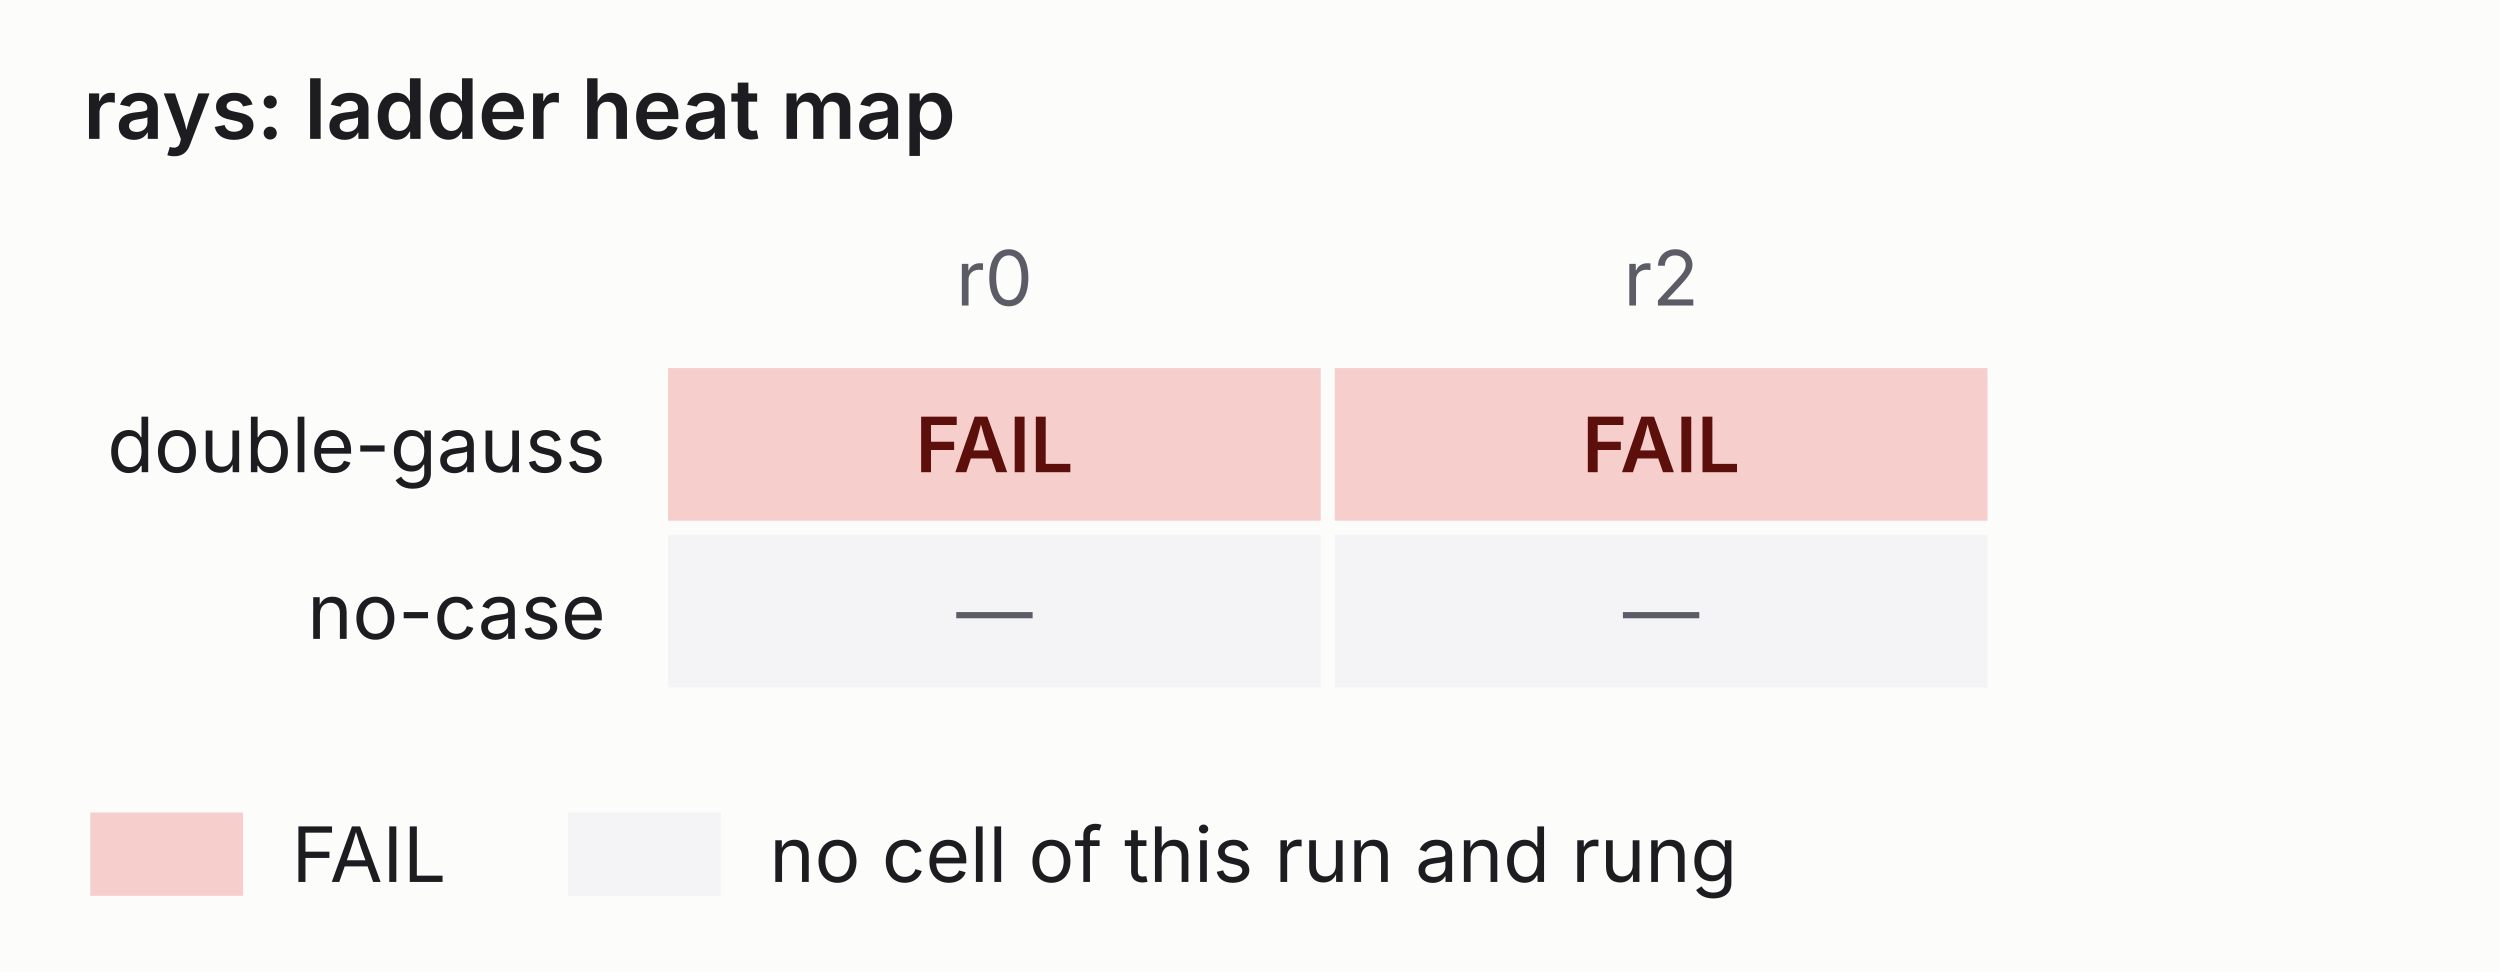
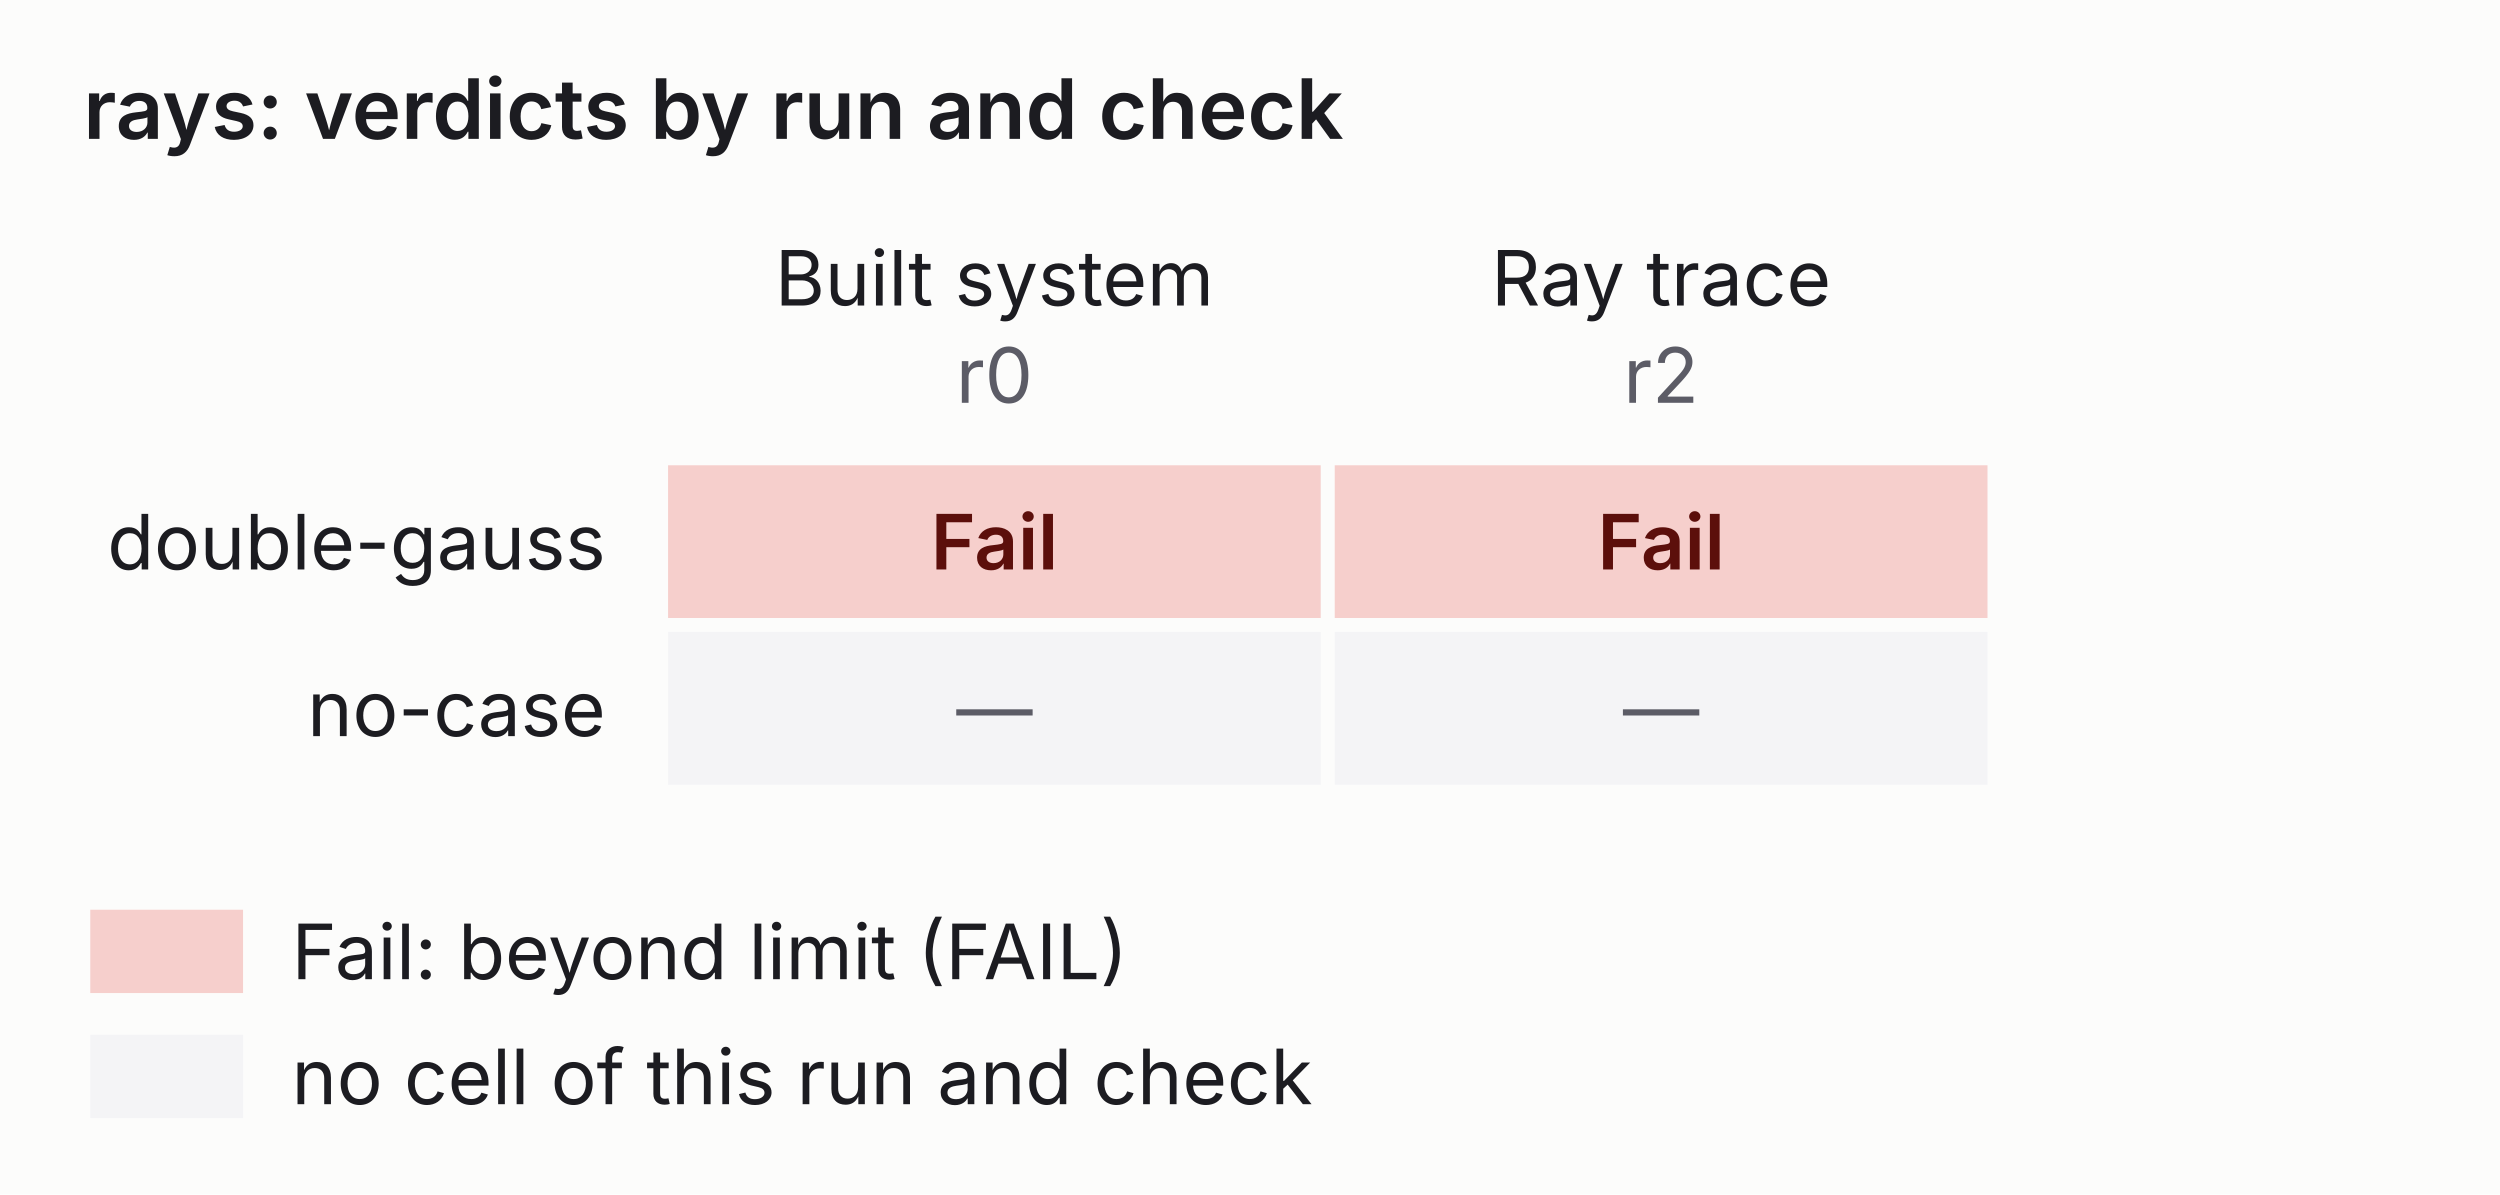
- <svg xmlns="http://www.w3.org/2000/svg" class="lvc" width="360" height="140" viewBox="0 0 360 140" role="img">
+ <svg xmlns="http://www.w3.org/2000/svg" class="lvc" width="360" height="172" viewBox="0 0 360 172" role="img">
  <style>.lvc{font:11px system-ui,-apple-system,'Segoe UI',sans-serif}
.lvc .bg{fill:#fcfcfb}
.lvc text{fill:#1c1c21}
.lvc text.muted{fill:#5c5c66}
.lvc text.head{font-weight:600;font-size:12px}
.lvc .grid{stroke:#e6e6ea;stroke-width:1}
.lvc .axis{stroke:#8a8a94;stroke-width:1}
.lvc .line{fill:none;stroke-width:2;stroke-linejoin:round;stroke-linecap:round}
.lvc .dash{stroke-dasharray:6 4}
.lvc .dot{stroke:#fcfcfb;stroke-width:1.5}
.lvc .band{fill:#eda100;fill-opacity:.16;stroke:#c98500;stroke-width:1;stroke-dasharray:2 3}
.lvc .zeroline{stroke:#5c5c66;stroke-width:1}
.lvc .gate{stroke:#d03b3b;stroke-width:1.5;stroke-dasharray:5 3;fill:none}
.lvc .bar{fill:#2a78d6}
.lvc .ring{fill:#fcfcfb;stroke:#2a78d6;stroke-width:2}
.lvc .none{stroke:#8a8a94;stroke-width:2}
.lvc .cell{stroke:#fcfcfb;stroke-width:2}
.lvc .cell.empty{fill:#f4f4f6}
.lvc text.vt{font-weight:600;text-anchor:middle}
.lvc .s0{stroke:#2a78d6}
.lvc .dot.s0{fill:#2a78d6}
.lvc .s1{stroke:#e2622d}
.lvc .dot.s1{fill:#e2622d}
.lvc .s2{stroke:#16996a}
.lvc .dot.s2{fill:#16996a}
.lvc .s3{stroke:#b47b00}
.lvc .dot.s3{fill:#b47b00}
.lvc .s4{stroke:#cf5f8e}
.lvc .dot.s4{fill:#cf5f8e}
.lvc .s5{stroke:#008300}
.lvc .dot.s5{fill:#008300}
.lvc .s6{stroke:#6250d6}
.lvc .dot.s6{fill:#6250d6}
.lvc .s7{stroke:#e34948}
.lvc .dot.s7{fill:#e34948}
.lvc .sx{stroke:#8a8a94}
.lvc .dot.sx{fill:#8a8a94}
.lvc .v-PASS{fill:#cdebcd}
.lvc text.t-PASS{fill:#0b3d0b}
.lvc .v-FLOOR{fill:#e3f2dc}
.lvc text.t-FLOOR{fill:#24451a}
.lvc .v-FAIL{fill:#f6cfcc}
.lvc text.t-FAIL{fill:#5c0f0b}
.lvc .v-ERROR{fill:#e9b7b3}
.lvc text.t-ERROR{fill:#4a0906}
.lvc .v-ATTENTION{fill:#fbe5ad}
.lvc text.t-ATTENTION{fill:#4a3600}
.lvc .v-RECORDED{fill:#e3e3ea}
.lvc text.t-RECORDED{fill:#2c2c33}
.lvc .v-UNSUPPORTED{fill:#ededf1}
.lvc text.t-UNSUPPORTED{fill:#45454e}
.lvc .v-BLOCKED{fill:#d9d9e1}
.lvc text.t-BLOCKED{fill:#2c2c33}
@media (prefers-color-scheme:dark){
.lvc .bg{fill:#1a1a19}
.lvc text{fill:#e7e7ec}
.lvc text.muted{fill:#a3a3ad}
.lvc .grid{stroke:#2e2e34}
.lvc .axis{stroke:#6b6b75}
.lvc .dot{stroke:#1a1a19}
.lvc .band{fill:#c98500;fill-opacity:.22;stroke:#eda100}
.lvc .zeroline{stroke:#a3a3ad}
.lvc .gate{stroke:#e66767}
.lvc .bar{fill:#3987e5}
.lvc .ring{fill:#1a1a19;stroke:#3987e5}
.lvc .none{stroke:#6b6b75}
.lvc .cell{stroke:#1a1a19}
.lvc .cell.empty{fill:#222226}
.lvc .s0{stroke:#3987e5}
.lvc .dot.s0{fill:#3987e5}
.lvc .s1{stroke:#d95926}
.lvc .dot.s1{fill:#d95926}
.lvc .s2{stroke:#199e70}
.lvc .dot.s2{fill:#199e70}
.lvc .s3{stroke:#c98500}
.lvc .dot.s3{fill:#c98500}
.lvc .s4{stroke:#d55181}
.lvc .dot.s4{fill:#d55181}
.lvc .s5{stroke:#008300}
.lvc .dot.s5{fill:#008300}
.lvc .s6{stroke:#9085e9}
.lvc .dot.s6{fill:#9085e9}
.lvc .s7{stroke:#e66767}
.lvc .dot.s7{fill:#e66767}
.lvc .sx{stroke:#6b6b75}
.lvc .dot.sx{fill:#6b6b75}
.lvc .v-PASS{fill:#1d4a22}
.lvc text.t-PASS{fill:#d9f2d9}
.lvc .v-FLOOR{fill:#2b4223}
.lvc text.t-FLOOR{fill:#e1efdb}
.lvc .v-FAIL{fill:#5a1d1a}
.lvc text.t-FAIL{fill:#ffdcd8}
.lvc .v-ERROR{fill:#6b2420}
.lvc text.t-ERROR{fill:#ffe3e0}
.lvc .v-ATTENTION{fill:#56420a}
.lvc text.t-ATTENTION{fill:#fbeac0}
.lvc .v-RECORDED{fill:#34343c}
.lvc text.t-RECORDED{fill:#e4e4ea}
.lvc .v-UNSUPPORTED{fill:#2a2a31}
.lvc text.t-UNSUPPORTED{fill:#c8c8d0}
.lvc .v-BLOCKED{fill:#3d3d46}
.lvc text.t-BLOCKED{fill:#e4e4ea}
}</style>
-   <rect class="bg" x="0" y="0" width="360" height="140" />
-   <text x="12" y="20" class="head">rays: ladder heat map</text>
-   <text x="143.2" y="44" class="muted" text-anchor="middle">r0</text>
-   <text x="239.2" y="44" class="muted" text-anchor="middle">r2</text>
+   <rect class="bg" x="0" y="0" width="360" height="172" />
+   <text x="12" y="20" class="head">rays: verdicts by run and check</text>
  <g>
-     <text x="87.2" y="68" text-anchor="end">double-gauss</text>
+     <text x="143.2" y="44" text-anchor="middle">Built system</text>
+     <text x="143.2" y="58" class="muted" text-anchor="middle">r0</text>
  </g>
  <g>
-     <rect class="cell v-FAIL" x="95.2" y="52" width="96" height="24" />
-     <text x="143.2" y="68" class="vt t-FAIL">FAIL</text>
+     <text x="239.2" y="44" text-anchor="middle">Ray trace</text>
+     <text x="239.2" y="58" class="muted" text-anchor="middle">r2</text>
  </g>
  <g>
-     <rect class="cell v-FAIL" x="191.2" y="52" width="96" height="24" />
-     <text x="239.2" y="68" class="vt t-FAIL">FAIL</text>
+     <text x="87.2" y="82" text-anchor="end">double-gauss</text>
  </g>
  <g>
-     <text x="87.2" y="92" text-anchor="end">no-case</text>
+     <rect class="cell v-FAIL" x="95.2" y="66" width="96" height="24" />
+     <text x="143.2" y="82" class="vt t-FAIL">Fail</text>
  </g>
  <g>
-     <rect class="cell empty" x="95.2" y="76" width="96" height="24" />
-     <text x="143.2" y="92" class="muted" text-anchor="middle">—</text>
+     <rect class="cell v-FAIL" x="191.2" y="66" width="96" height="24" />
+     <text x="239.2" y="82" class="vt t-FAIL">Fail</text>
  </g>
  <g>
-     <rect class="cell empty" x="191.2" y="76" width="96" height="24" />
-     <text x="239.2" y="92" class="muted" text-anchor="middle">—</text>
+     <text x="87.2" y="106" text-anchor="end">no-case</text>
  </g>
  <g>
-     <rect class="cell v-FAIL" x="12" y="116" width="24" height="14" />
-     <text x="42" y="127">FAIL</text>
+     <rect class="cell empty" x="95.2" y="90" width="96" height="24" />
+     <text x="143.2" y="106" class="muted" text-anchor="middle">—</text>
  </g>
  <g>
-     <rect class="cell empty" x="80.8" y="116" width="24" height="14" />
-     <text x="110.8" y="127">no cell of this run and rung</text>
+     <rect class="cell empty" x="191.2" y="90" width="96" height="24" />
+     <text x="239.2" y="106" class="muted" text-anchor="middle">—</text>
+   </g>
+   <g>
+     <rect class="cell v-FAIL" x="12" y="130" width="24" height="14" />
+     <text x="42" y="141">Fail: beyond limit (FAIL)</text>
+   </g>
+   <g>
+     <rect class="cell empty" x="12" y="148" width="24" height="14" />
+     <text x="42" y="159">no cell of this run and check</text>
  </g>
</svg>
